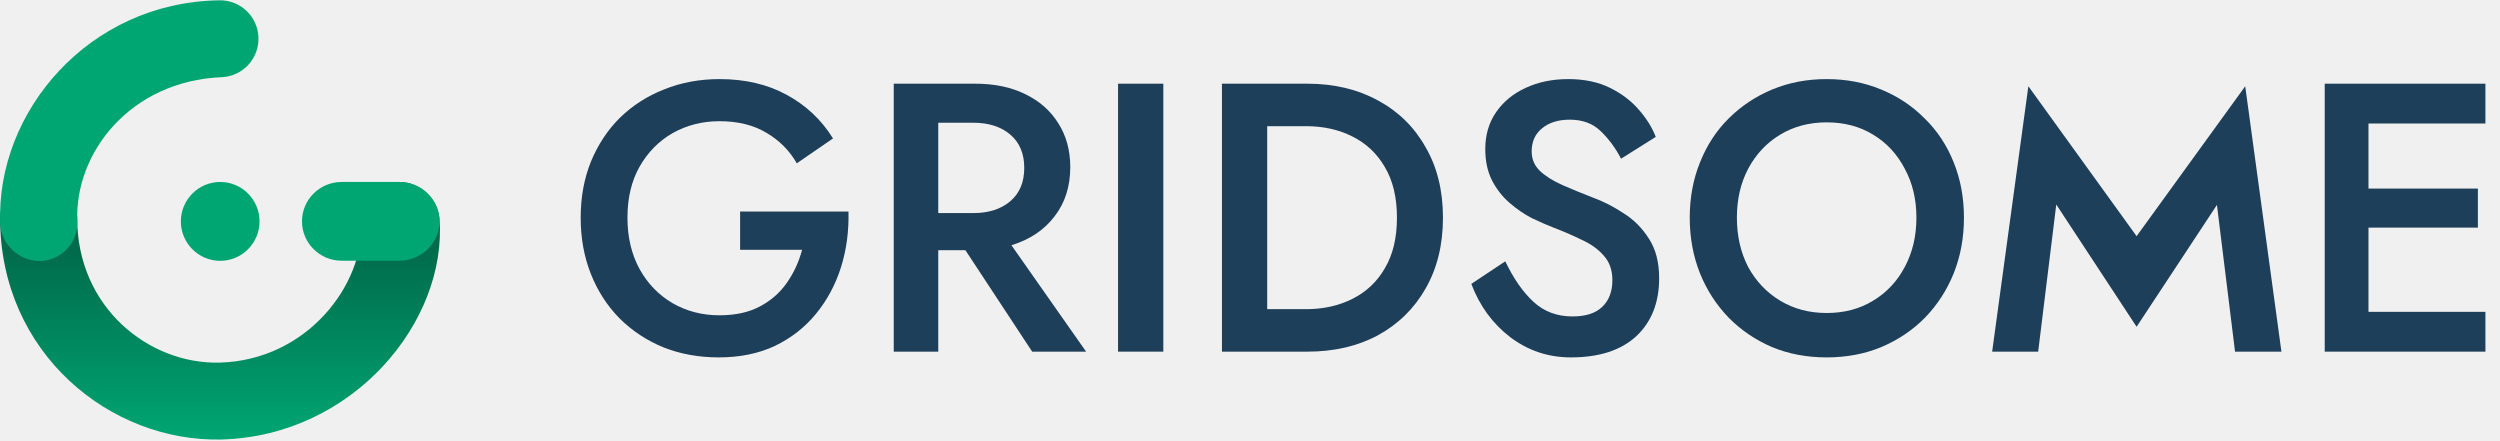
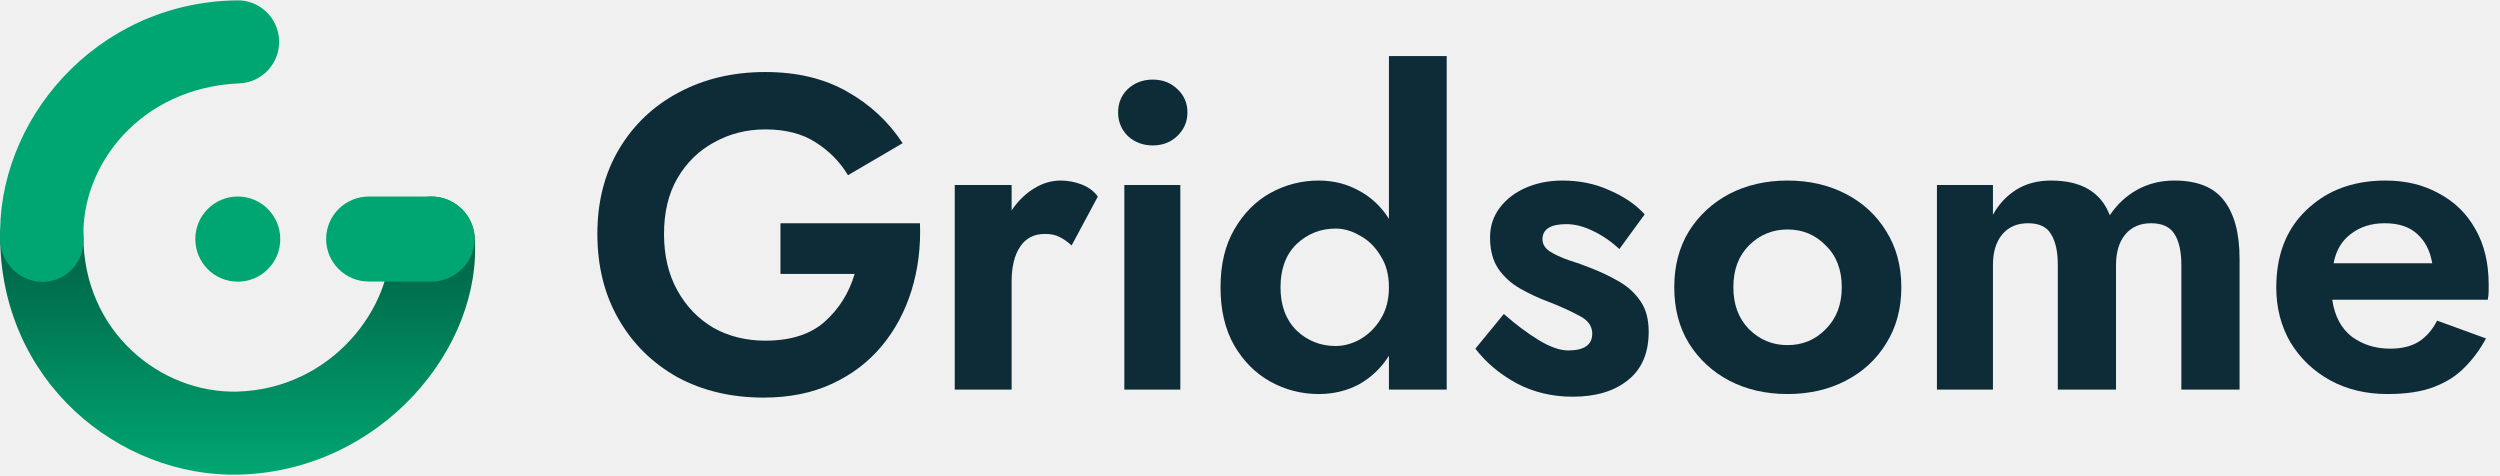
- <svg xmlns="http://www.w3.org/2000/svg" width="1392" height="245" viewBox="0 0 1392 245" fill="none">
+ <svg xmlns="http://www.w3.org/2000/svg" width="1289" height="245" viewBox="0 0 1289 245" fill="none">
  <path d="M221.494 101.381C233.274 100.815 243.701 109.953 244.718 121.743C249.124 178.78 196.925 242.674 123.366 244.717C61.377 246.247 0.068 196.619 0.068 121.58C0.068 109.754 9.841 100.167 21.634 100.167C33.427 100.167 42.987 109.754 42.987 121.58C42.987 170.939 82.675 202.883 122.316 201.905C171.115 200.549 202.839 158.295 201.189 123.795C200.623 111.983 209.715 101.948 221.494 101.381Z" fill="url(#paint0_linear)" />
  <path d="M168.15 123.24C168.15 111.133 178.026 101.318 190.208 101.318L222.354 101.318C234.537 101.318 244.718 111.133 244.718 123.24C244.718 135.348 234.537 145.163 222.354 145.163H190.208C178.026 145.163 168.15 135.348 168.15 123.24Z" fill="#00A672" />
  <path d="M100.7 123.272C100.7 111.147 110.513 101.318 122.604 101.318C134.696 101.318 144.509 111.147 144.509 123.272C144.509 135.397 134.696 145.227 122.604 145.227C110.513 145.227 100.7 135.397 100.7 123.272Z" fill="#00A672" />
  <path fill-rule="evenodd" clip-rule="evenodd" d="M143.902 20.696C144.392 32.512 135.236 42.488 123.453 42.979C72.588 45.097 41.535 85.076 43.046 123.036C43.517 134.852 34.537 144.814 22.753 145.286C10.969 145.758 0.606 136.221 0.136 124.405C-2.327 62.545 49.181 1.391 121.681 0.19C133.464 -0.3 143.413 8.88 143.902 20.696Z" fill="#00A672" />
-   <path d="M412.099 139.104H446.6C444.78 145.925 441.91 152.107 437.99 157.649C434.209 163.048 429.239 167.383 423.079 170.651C416.918 173.919 409.428 175.553 400.608 175.553C390.947 175.553 382.196 173.28 374.356 168.732C366.656 164.185 360.565 157.862 356.085 149.762C351.605 141.52 349.365 131.999 349.365 121.2C349.365 110.258 351.605 100.808 356.085 92.851C360.705 84.751 366.866 78.498 374.566 74.093C382.406 69.688 391.087 67.486 400.608 67.486C410.828 67.486 419.509 69.617 426.649 73.88C433.929 78.143 439.6 83.827 443.66 90.932L463.821 77.077C457.381 66.704 448.77 58.604 437.99 52.778C427.349 46.952 414.888 44.039 400.608 44.039C389.547 44.039 379.256 45.957 369.736 49.794C360.355 53.489 352.165 58.746 345.164 65.567C338.304 72.388 332.914 80.559 328.994 90.08C325.213 99.458 323.323 109.832 323.323 121.2C323.323 132.568 325.213 143.012 328.994 152.533C332.774 162.054 338.094 170.296 344.954 177.259C351.955 184.221 360.145 189.621 369.526 193.458C378.906 197.153 389.127 199 400.187 199C411.948 199 422.379 196.868 431.479 192.605C440.58 188.2 448.21 182.232 454.37 174.701C460.531 167.169 465.151 158.572 468.231 148.909C471.311 139.104 472.711 128.731 472.431 117.789H412.099V139.104Z" fill="#1E3F59" />
-   <path d="M522.422 139.318H537.543L574.715 195.803H604.747L563.165 136.547C573.385 133.42 581.366 128.092 587.106 120.56C592.986 113.029 595.926 103.863 595.926 93.064C595.926 83.685 593.686 75.514 589.206 68.551C584.866 61.588 578.705 56.189 570.725 52.352C562.885 48.515 553.644 46.597 543.004 46.597H497.641V195.803H522.422V139.318ZM522.422 118.642V68.338H541.953C550.494 68.338 557.354 70.541 562.535 74.946C567.715 79.351 570.305 85.532 570.305 93.49C570.305 101.448 567.715 107.629 562.535 112.034C557.354 116.439 550.494 118.642 541.953 118.642H522.422Z" fill="#1E3F59" />
-   <path d="M622.54 46.597V195.803H647.742V46.597H622.54Z" fill="#1E3F59" />
-   <path d="M727.838 195.803C742.819 195.803 755.98 192.748 767.32 186.637C778.661 180.385 787.482 171.717 793.782 160.633C800.222 149.407 803.442 136.262 803.442 121.2C803.442 106.137 800.222 93.064 793.782 81.98C787.482 70.754 778.661 62.086 767.32 55.975C755.98 49.723 742.819 46.597 727.838 46.597H680.376V195.803H727.838ZM705.577 172.143V70.257H727.208C736.869 70.257 745.479 72.175 753.04 76.012C760.74 79.848 766.76 85.532 771.101 93.064C775.581 100.595 777.821 109.974 777.821 121.2C777.821 132.426 775.581 141.804 771.101 149.336C766.76 156.867 760.74 162.551 753.04 166.388C745.479 170.225 736.869 172.143 727.208 172.143H705.577Z" fill="#1E3F59" />
-   <path d="M838.13 145.499L819.229 158.075C823.85 170.296 831.06 180.172 840.861 187.703C850.801 195.234 862.072 199 874.672 199C890.353 199 902.464 195.092 911.004 187.277C919.545 179.319 923.815 168.519 923.815 154.878C923.815 146.067 921.925 138.749 918.145 132.923C914.365 126.955 909.604 122.194 903.864 118.642C898.264 114.947 892.523 112.034 886.643 109.903C880.763 107.629 875.233 105.355 870.052 103.082C864.872 100.808 860.672 98.179 857.452 95.195C854.371 92.211 852.831 88.588 852.831 84.325C852.831 78.925 854.721 74.662 858.502 71.535C862.422 68.267 867.602 66.633 874.042 66.633C881.183 66.633 886.923 68.764 891.263 73.028C895.744 77.291 899.524 82.406 902.604 88.374L921.925 76.225C919.965 71.109 916.885 66.136 912.685 61.304C908.484 56.331 903.094 52.21 896.514 48.941C889.933 45.673 882.163 44.039 873.202 44.039C864.382 44.039 856.471 45.673 849.471 48.941C842.611 52.068 837.15 56.544 833.09 62.37C829.03 68.196 827 75.088 827 83.046C827 89.724 828.26 95.55 830.78 100.524C833.3 105.355 836.52 109.476 840.441 112.887C844.361 116.297 848.491 119.139 852.831 121.413C857.312 123.544 861.372 125.321 865.012 126.742C870.612 128.873 875.863 131.147 880.763 133.563C885.803 135.836 889.863 138.749 892.944 142.302C896.164 145.854 897.774 150.401 897.774 155.943C897.774 162.338 895.884 167.311 892.103 170.864C888.463 174.417 882.933 176.193 875.512 176.193C866.972 176.193 859.762 173.493 853.881 168.093C848.001 162.693 842.751 155.162 838.13 145.499Z" fill="#1E3F59" />
-   <path d="M940.847 121.2C940.847 132.284 942.738 142.586 946.518 152.107C950.298 161.485 955.618 169.727 962.479 176.832C969.339 183.795 977.389 189.266 986.63 193.245C995.87 197.082 1006.02 199 1017.08 199C1028.14 199 1038.29 197.082 1047.53 193.245C1056.91 189.266 1065.03 183.795 1071.89 176.832C1078.75 169.727 1084.08 161.485 1087.86 152.107C1091.64 142.586 1093.53 132.284 1093.53 121.2C1093.53 110.116 1091.64 99.885 1087.86 90.506C1084.08 80.985 1078.69 72.814 1071.68 65.993C1064.82 59.031 1056.7 53.631 1047.32 49.794C1038.08 45.957 1028 44.039 1017.08 44.039C1006.16 44.039 996.08 45.957 986.84 49.794C977.599 53.631 969.479 59.031 962.479 65.993C955.618 72.814 950.298 80.985 946.518 90.506C942.738 99.885 940.847 110.116 940.847 121.2ZM967.099 121.2C967.099 110.968 969.199 101.874 973.399 93.916C977.739 85.817 983.69 79.493 991.25 74.946C998.811 70.399 1007.42 68.125 1017.08 68.125C1026.88 68.125 1035.49 70.399 1042.91 74.946C1050.47 79.493 1056.35 85.817 1060.55 93.916C1064.89 101.874 1067.06 110.968 1067.06 121.2C1067.06 131.431 1064.89 140.597 1060.55 148.696C1056.35 156.654 1050.47 162.906 1042.91 167.454C1035.49 172.001 1026.88 174.274 1017.08 174.274C1007.42 174.274 998.811 172.001 991.25 167.454C983.69 162.906 977.739 156.654 973.399 148.696C969.199 140.597 967.099 131.431 967.099 121.2Z" fill="#1E3F59" />
-   <path d="M1144.93 113.882L1189.66 181.948L1234.39 114.095L1244.47 195.803H1270.3L1250.14 48.018L1189.66 131.502L1129.39 48.018L1109.23 195.803H1134.85L1144.93 113.882Z" fill="#1E3F59" />
-   <path d="M1318.77 126.742H1379.68V105H1318.77V68.764H1383.88V46.597H1294.41V195.803H1383.88V173.635H1318.77V126.742Z" fill="#1E3F59" />
+   <g clip-path="url(#clip0)">
+     <path d="M402.407 141.248H440.658C437.756 151.033 432.639 159.212 425.308 165.786C417.976 172.36 407.742 175.647 394.606 175.647C384.678 175.647 375.742 173.43 367.799 168.996C360.009 164.41 353.823 157.989 349.241 149.733C344.659 141.477 342.367 131.769 342.367 120.609C342.367 109.449 344.659 99.894 349.241 91.944C353.976 83.841 360.315 77.649 368.258 73.368C376.2 68.935 384.983 66.718 394.606 66.718C404.993 66.718 413.623 68.935 420.496 73.368C427.522 77.802 433.098 83.459 437.222 90.338L465.403 73.827C458.071 62.667 448.525 53.8 436.763 47.226C425.002 40.499 410.95 37.135 394.606 37.135C377.957 37.135 363.064 40.652 349.928 47.684C336.945 54.564 326.711 64.272 319.227 76.808C311.742 89.345 308 103.945 308 120.609C308 137.273 311.666 151.95 318.998 164.639C326.329 177.328 336.41 187.266 349.241 194.451C362.224 201.484 377.04 205 393.69 205C406.978 205 418.74 202.63 428.973 197.891C439.207 193.152 447.761 186.654 454.634 178.399C461.508 170.143 466.625 160.588 469.985 149.733C473.346 138.878 474.797 127.336 474.338 115.105H402.407V141.248Z" fill="#0D2C38" />
+     <path d="M552.525 126.571L566.043 101.346C564.057 98.594 561.308 96.53 557.795 95.154C554.282 93.778 550.616 93.09 546.797 93.09C542.062 93.09 537.48 94.466 533.05 97.218C528.621 99.97 524.802 103.716 521.595 108.455V95.383H492.268V200.872H521.595V145.147C521.595 137.503 523.046 131.54 525.948 127.259C528.85 122.826 533.127 120.609 538.778 120.609C541.833 120.609 544.353 121.144 546.339 122.214C548.478 123.285 550.54 124.737 552.525 126.571Z" fill="#0D2C38" />
+     <path d="M579.704 95.383V200.872H608.573V95.383H579.704ZM576.496 58.01C576.496 62.75 578.177 66.801 581.537 70.164C585.05 73.375 589.327 74.98 594.367 74.98C599.408 74.98 603.608 73.375 606.969 70.164C610.482 66.801 612.239 62.75 612.239 58.01C612.239 53.118 610.482 49.067 606.969 45.856C603.608 42.646 599.408 41.04 594.367 41.04C589.327 41.04 585.05 42.646 581.537 45.856C578.177 49.067 576.496 53.118 576.496 58.01Z" fill="#0D2C38" />
+     <path d="M660.229 148.128C660.229 138.649 662.979 131.234 668.477 125.883C674.129 120.533 680.85 117.857 688.64 117.857C692.917 117.857 697.117 119.08 701.241 121.526C705.518 123.82 709.031 127.259 711.78 131.846C714.683 136.28 716.134 141.707 716.134 148.128C716.134 154.549 714.683 160.053 711.78 164.639C709.031 169.073 705.518 172.513 701.241 174.959C697.117 177.252 692.917 178.399 688.64 178.399C680.85 178.399 674.129 175.723 668.477 170.372C662.979 164.868 660.229 157.454 660.229 148.128ZM629.299 148.128C629.299 159.9 631.666 169.914 636.401 178.169C641.136 186.272 647.322 192.464 654.96 196.744C662.75 201.025 671.074 203.165 679.933 203.165C687.571 203.165 694.52 201.484 700.783 198.12C707.045 194.604 712.162 189.712 716.134 183.444V200.872H745.919V28.893H716.134V112.812C712.162 106.544 707.045 101.728 700.783 98.365C694.52 94.848 687.571 93.09 679.933 93.09C671.074 93.09 662.75 95.231 654.96 99.511C647.322 103.792 641.136 110.06 636.401 118.316C631.666 126.419 629.299 136.356 629.299 148.128Z" fill="#0D2C38" />
+     <path d="M775.369 161.887L760.706 179.774C766.204 186.96 773.307 192.922 782.013 197.662C790.72 202.248 800.343 204.541 810.882 204.541C822.796 204.541 832.266 201.713 839.292 196.056C846.471 190.4 850.061 182.068 850.061 171.06C850.061 164.639 848.686 159.441 845.937 155.466C843.187 151.338 839.598 147.975 835.168 145.376C830.739 142.777 826.004 140.484 820.963 138.496C816.839 136.815 812.791 135.362 808.82 134.139C804.849 132.763 801.565 131.234 798.968 129.553C796.524 127.871 795.302 125.807 795.302 123.361C795.302 118.163 799.426 115.564 807.674 115.564C811.951 115.564 816.457 116.711 821.192 119.004C826.08 121.297 830.662 124.431 834.939 128.406L847.999 110.519C843.417 105.474 837.383 101.346 829.899 98.135C822.567 94.772 814.472 93.09 805.612 93.09C798.739 93.09 792.476 94.313 786.825 96.76C781.173 99.206 776.667 102.645 773.307 107.079C769.947 111.513 768.266 116.634 768.266 122.444C768.266 129.018 769.717 134.445 772.62 138.726C775.522 142.853 779.264 146.217 783.846 148.816C788.429 151.415 793.164 153.632 798.052 155.466C804.009 157.759 809.278 160.129 813.861 162.575C818.596 164.868 820.963 168.003 820.963 171.977C820.963 177.787 816.839 180.692 808.591 180.692C804.314 180.692 799.273 178.934 793.469 175.417C787.665 171.901 781.631 167.391 775.369 161.887Z" fill="#0D2C38" />
+     <path d="M893.718 148.128C893.718 139.108 896.391 131.922 901.737 126.571C907.236 121.068 913.881 118.316 921.671 118.316C929.46 118.316 936.028 121.068 941.374 126.571C946.873 131.922 949.623 139.108 949.623 148.128C949.623 156.995 946.873 164.181 941.374 169.684C936.028 175.188 929.46 177.94 921.671 177.94C913.881 177.94 907.236 175.188 901.737 169.684C896.391 164.181 893.718 156.995 893.718 148.128ZM863.246 148.128C863.246 159.135 865.766 168.767 870.807 177.023C876 185.278 882.95 191.699 891.656 196.286C900.515 200.872 910.52 203.165 921.671 203.165C932.821 203.165 942.826 200.872 951.685 196.286C960.544 191.699 967.494 185.278 972.534 177.023C977.728 168.767 980.324 159.135 980.324 148.128C980.324 137.12 977.728 127.489 972.534 119.233C967.494 110.977 960.544 104.556 951.685 99.97C942.826 95.383 932.821 93.09 921.671 93.09C910.52 93.09 900.515 95.383 891.656 99.97C882.95 104.556 876 110.977 870.807 119.233C865.766 127.489 863.246 137.12 863.246 148.128Z" fill="#0D2C38" />
+     <path d="M1154.72 133.451C1154.72 120.303 1152.04 110.29 1146.7 103.41C1141.5 96.53 1132.95 93.09 1121.04 93.09C1114.01 93.09 1107.59 94.695 1101.79 97.906C1096.14 101.117 1091.48 105.474 1087.81 110.977C1083.23 99.053 1073.15 93.09 1057.57 93.09C1050.54 93.09 1044.51 94.695 1039.47 97.906C1034.43 101.117 1030.46 105.397 1027.56 110.748V95.383H998.687V200.872H1027.56V136.662C1027.56 129.935 1029.16 124.66 1032.37 120.838C1035.58 117.016 1040 115.105 1045.66 115.105C1051.46 115.105 1055.43 117.016 1057.57 120.838C1059.86 124.508 1061.01 129.782 1061.01 136.662V200.872H1091.02V136.662C1091.02 129.935 1092.63 124.66 1095.83 120.838C1099.04 117.016 1103.47 115.105 1109.12 115.105C1114.93 115.105 1118.97 117.016 1121.26 120.838C1123.56 124.508 1124.7 129.782 1124.7 136.662V200.872H1154.72V133.451Z" fill="#0D2C38" />
+     <path d="M1202.51 154.549H1282.7C1283 152.867 1283.16 151.415 1283.16 150.192C1283.16 148.816 1283.16 147.669 1283.16 146.752C1283.16 135.592 1280.87 126.036 1276.28 118.087C1271.85 110.137 1265.59 104.021 1257.5 99.741C1249.55 95.307 1240.39 93.09 1230 93.09C1215.03 93.09 1202.58 97.142 1192.66 105.244C1182.73 113.194 1176.69 123.667 1174.56 136.662C1174.25 138.496 1174.02 140.407 1173.87 142.395C1173.72 144.229 1173.64 146.14 1173.64 148.128C1173.64 158.677 1176.08 168.155 1180.97 176.564C1186.01 184.82 1192.81 191.317 1201.36 196.056C1210.07 200.796 1219.92 203.165 1230.92 203.165C1240.69 203.165 1248.71 201.942 1254.98 199.496C1261.39 197.05 1266.66 193.687 1270.78 189.406C1275.06 185.125 1278.73 180.157 1281.78 174.5L1256.58 165.327C1254.14 170.066 1251 173.659 1247.19 176.105C1243.37 178.551 1238.4 179.774 1232.29 179.774C1224.81 179.774 1218.24 177.711 1212.59 173.583C1207.09 169.302 1203.73 162.957 1202.51 154.549ZM1203.2 135.744C1204.42 129.17 1207.4 124.125 1212.13 120.609C1216.87 116.94 1222.67 115.105 1229.54 115.105C1236.72 115.105 1242.3 116.94 1246.27 120.609C1250.39 124.278 1252.99 129.323 1254.06 135.744H1203.2Z" fill="#0D2C38" />
+   </g>
  <defs>
    <linearGradient id="paint0_linear" x1="122.359" y1="244.718" x2="122.359" y2="138.843" gradientUnits="userSpaceOnUse">
      <stop stop-color="#00A672" />
      <stop offset="1" stop-color="#006B4A" />
    </linearGradient>
+     <clipPath id="clip0">
+       <rect width="981" height="183" fill="white" transform="translate(308 22)" />
+     </clipPath>
  </defs>
</svg>
